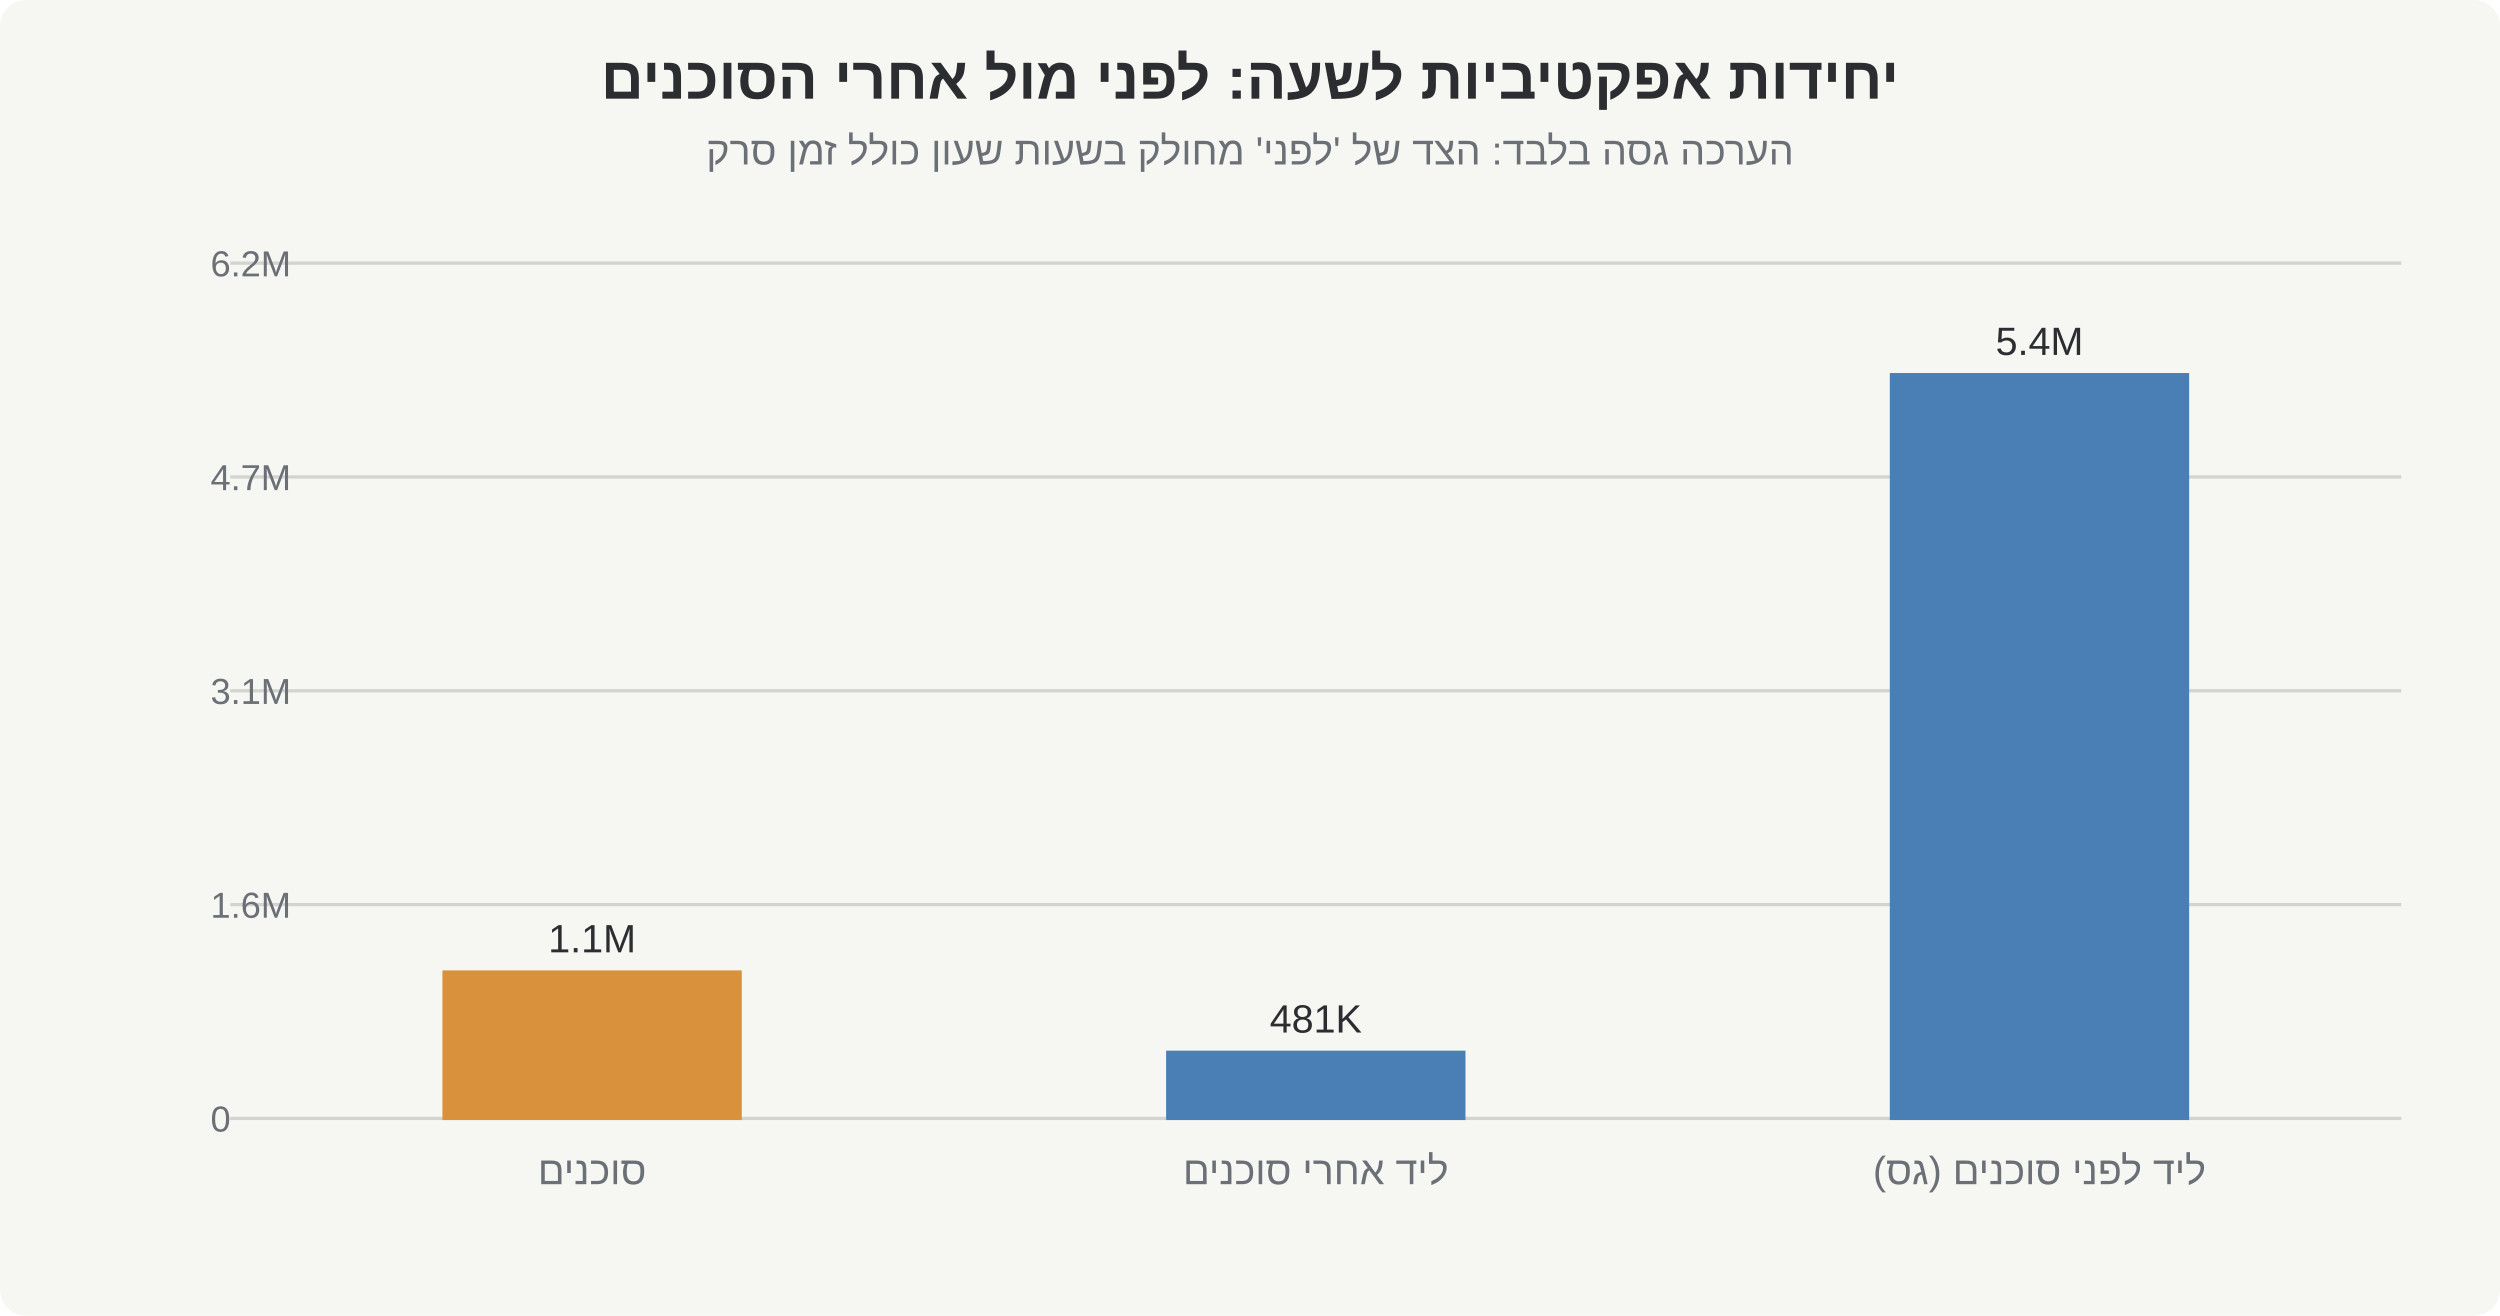
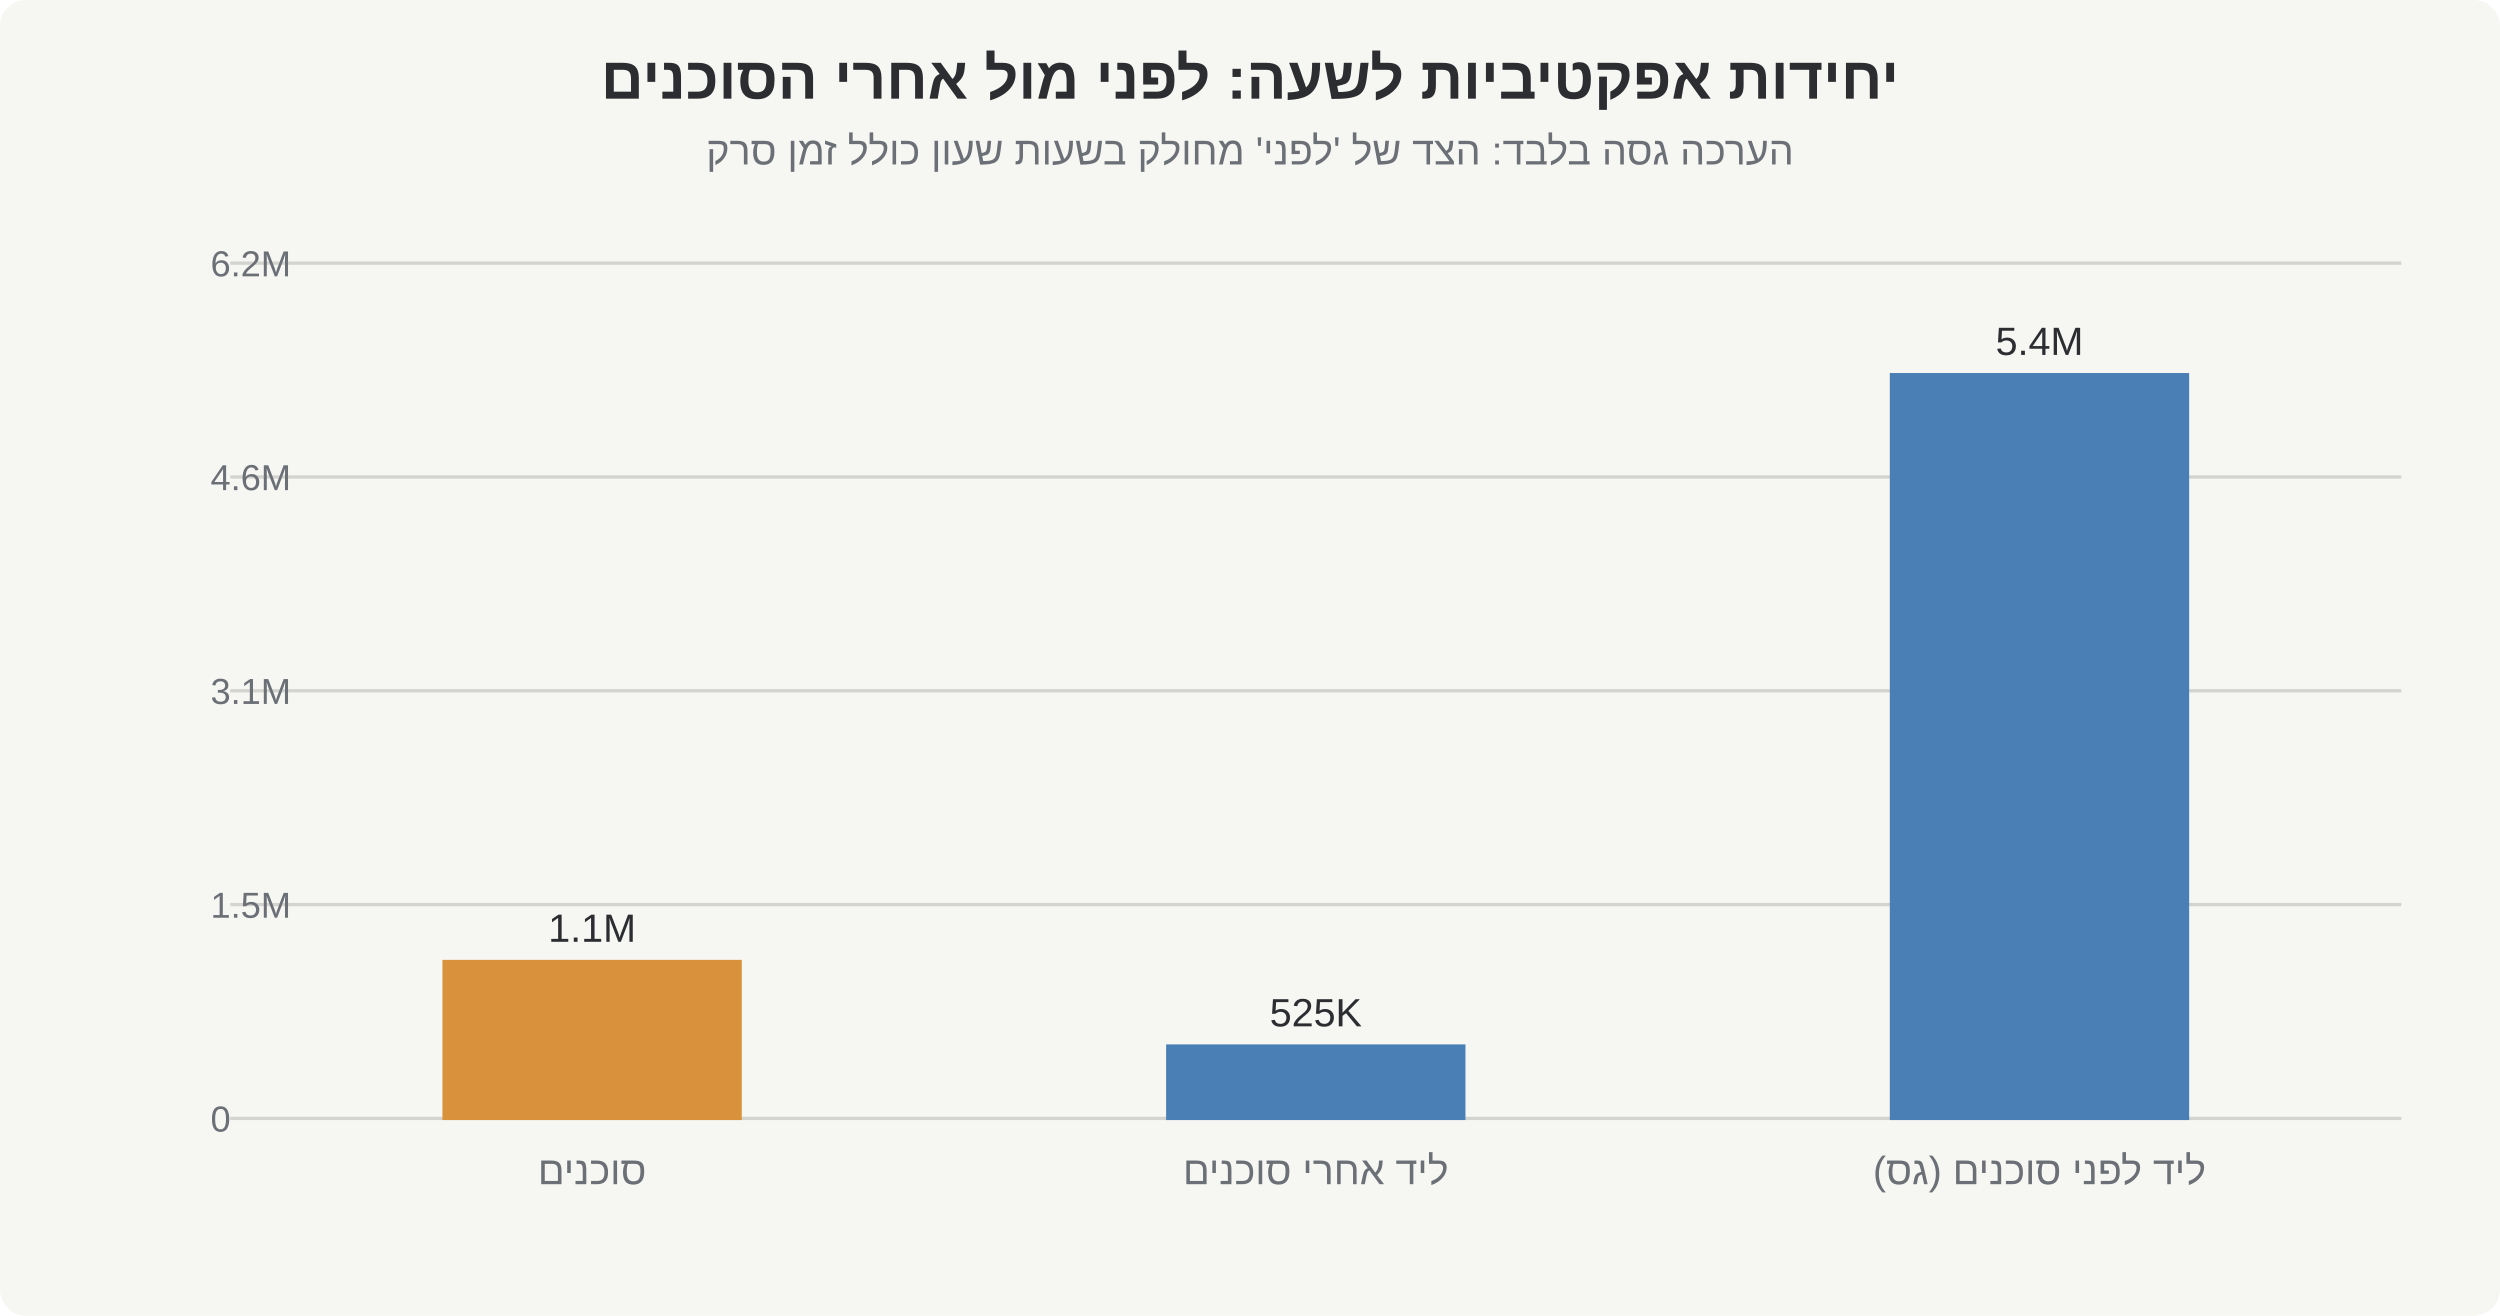
<svg xmlns="http://www.w3.org/2000/svg" viewBox="0 0 760 400" width="760" height="400" role="img" aria-label="יחידות אפקטיביות לשעה: לפני מול אחרי הסוכנים">
  <style>
.bg{fill:#f6f6f3}.t{fill:#2b2d31}.m{fill:#6b6f76}.grid{stroke:#d3d4d0;stroke-width:1}
.ax{stroke:#8a8e95;stroke-width:1}.lead{fill:#4a7fb5;stroke:#4a7fb5}.ag{fill:#d9923b;stroke:#d9923b}
.good{fill:#4a9d6b}.bad{fill:#c2574f}.line{fill:none;stroke:#4a7fb5;stroke-width:2}
.mk1{stroke:#c2574f;stroke-width:2;stroke-dasharray:5 4}.mk2{stroke:#4a9d6b;stroke-width:2;stroke-dasharray:5 4}
.tx1{fill:#c2574f}.tx2{fill:#4a9d6b}
@media (prefers-color-scheme: dark){
.bg{fill:#25282c}.t{fill:#e6e7e9}.m{fill:#a4a9b0}.grid{stroke:#3c4147}.ax{stroke:#7b8088}
.lead{fill:#6fa3d8;stroke:#6fa3d8}.ag{fill:#e8a85a;stroke:#e8a85a}.good{fill:#62b886}.bad{fill:#e07b73}
.line{stroke:#6fa3d8}.mk1{stroke:#e07b73}.mk2{stroke:#62b886}.tx1{fill:#e07b73}.tx2{fill:#62b886}}
text{font-family:system-ui,"Segoe UI",Arial,sans-serif}
</style>
  <rect class="bg" width="760" height="400" rx="8" />
  <text class="t" x="380" y="30" font-size="18" font-weight="600" text-anchor="middle" direction="rtl" unicode-bidi="plaintext">יחידות אפקטיביות לשעה: לפני מול אחרי הסוכנים</text>
  <text class="m" x="380" y="50" font-size="12" text-anchor="middle" direction="rtl" unicode-bidi="plaintext">הערכה גסה בלבד: הצד של 'לפני' מחולק בשעות שעון כולל זמן סרק</text>
  <line class="grid" x1="70" x2="730" y1="340.0" y2="340.0" />
  <text class="m" x="64.0" y="344.0" font-size="11" text-anchor="end" direction="rtl" unicode-bidi="plaintext">0</text>
  <line class="grid" x1="70" x2="730" y1="275.0" y2="275.0" />
-   <text class="m" x="64.0" y="279.0" font-size="11" text-anchor="end" direction="rtl" unicode-bidi="plaintext">1.6M</text>
+   <text class="m" x="64.0" y="279.0" font-size="11" text-anchor="end" direction="rtl" unicode-bidi="plaintext">1.5M</text>
  <line class="grid" x1="70" x2="730" y1="210.0" y2="210.0" />
  <text class="m" x="64.0" y="214.0" font-size="11" text-anchor="end" direction="rtl" unicode-bidi="plaintext">3.1M</text>
  <line class="grid" x1="70" x2="730" y1="145.0" y2="145.0" />
-   <text class="m" x="64.0" y="149.0" font-size="11" text-anchor="end" direction="rtl" unicode-bidi="plaintext">4.7M</text>
+   <text class="m" x="64.0" y="149.0" font-size="11" text-anchor="end" direction="rtl" unicode-bidi="plaintext">4.6M</text>
  <line class="grid" x1="70" x2="730" y1="80.0" y2="80.0" />
  <text class="m" x="64.0" y="84.0" font-size="11" text-anchor="end" direction="rtl" unicode-bidi="plaintext">6.2M</text>
  <rect class="lead" x="575.0" y="113.9" width="90.0" height="226.1" />
  <text class="t" x="620.0" y="107.9" font-size="12" text-anchor="middle" direction="rtl" unicode-bidi="plaintext">5.4M</text>
  <text class="m" x="620.0" y="360.0" font-size="12" text-anchor="middle" direction="rtl" unicode-bidi="plaintext">ליד לפני סוכנים (גס)</text>
-   <rect class="lead" x="355.0" y="319.9" width="90.0" height="20.1" />
-   <text class="t" x="400.0" y="313.9" font-size="12" text-anchor="middle" direction="rtl" unicode-bidi="plaintext">481K</text>
+   <rect class="lead" x="355.0" y="318.0" width="90.0" height="22.0" />
+   <text class="t" x="400.0" y="312.0" font-size="12" text-anchor="middle" direction="rtl" unicode-bidi="plaintext">525K</text>
  <text class="m" x="400.0" y="360.0" font-size="12" text-anchor="middle" direction="rtl" unicode-bidi="plaintext">ליד אחרי סוכנים</text>
-   <rect class="ag" x="135.0" y="295.5" width="90.0" height="44.5" />
-   <text class="t" x="180.0" y="289.5" font-size="12" text-anchor="middle" direction="rtl" unicode-bidi="plaintext">1.1M</text>
+   <rect class="ag" x="135.0" y="292.3" width="90.0" height="47.7" />
+   <text class="t" x="180.0" y="286.3" font-size="12" text-anchor="middle" direction="rtl" unicode-bidi="plaintext">1.1M</text>
  <text class="m" x="180.0" y="360.0" font-size="12" text-anchor="middle" direction="rtl" unicode-bidi="plaintext">סוכנים</text>
</svg>
